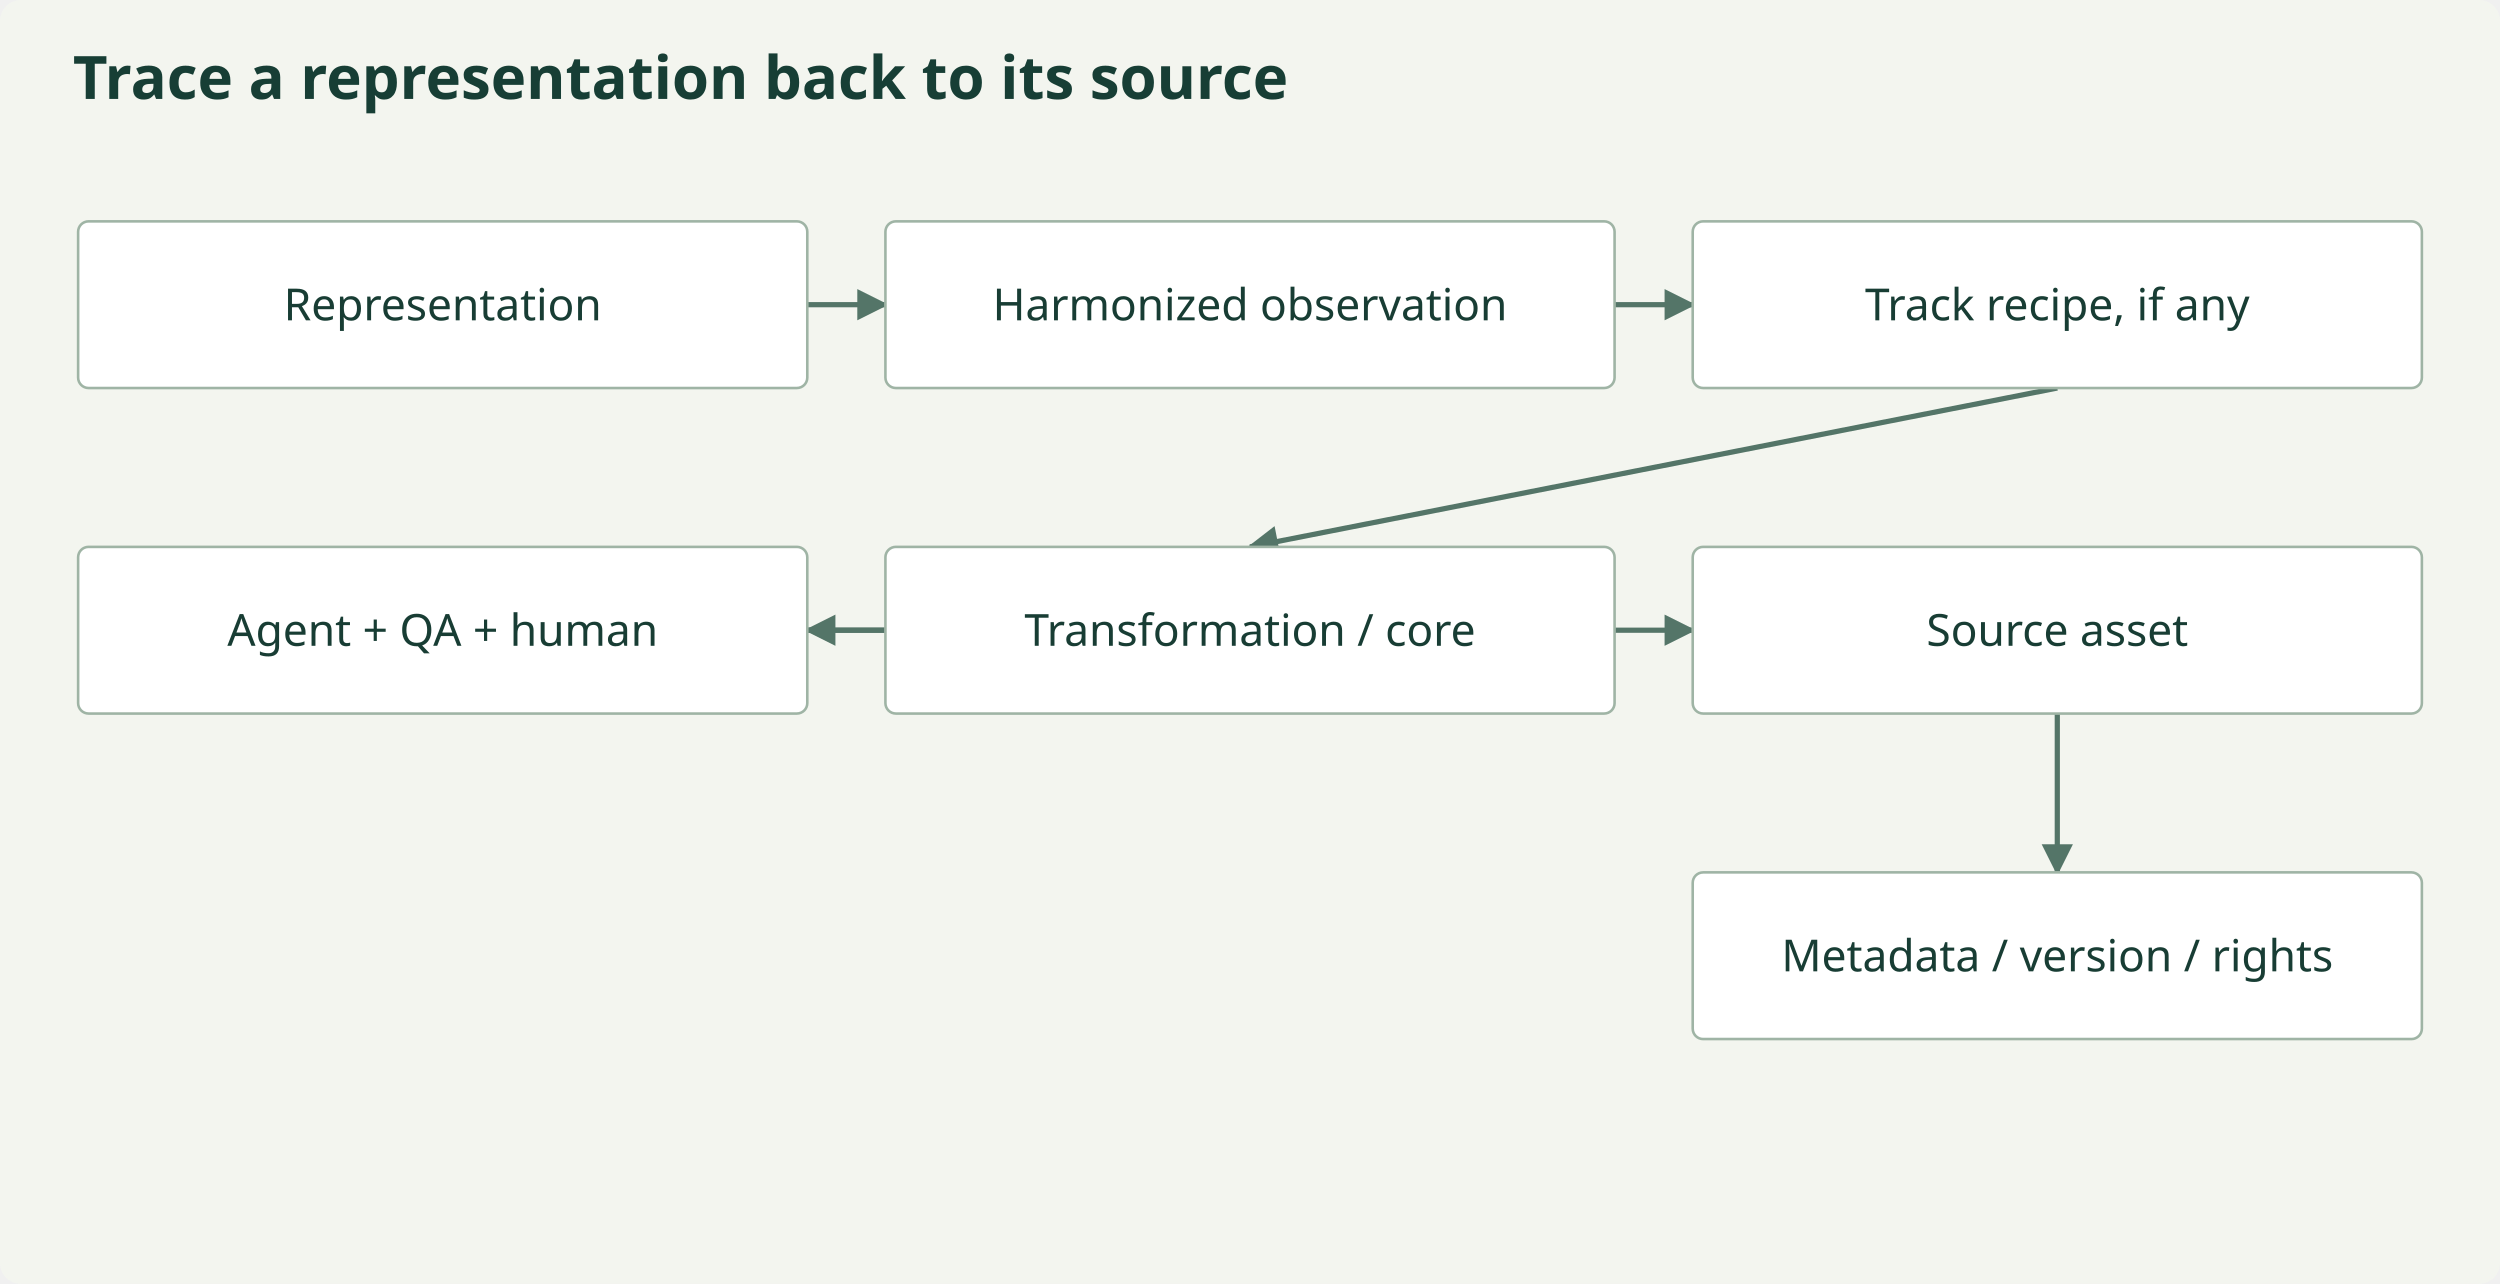
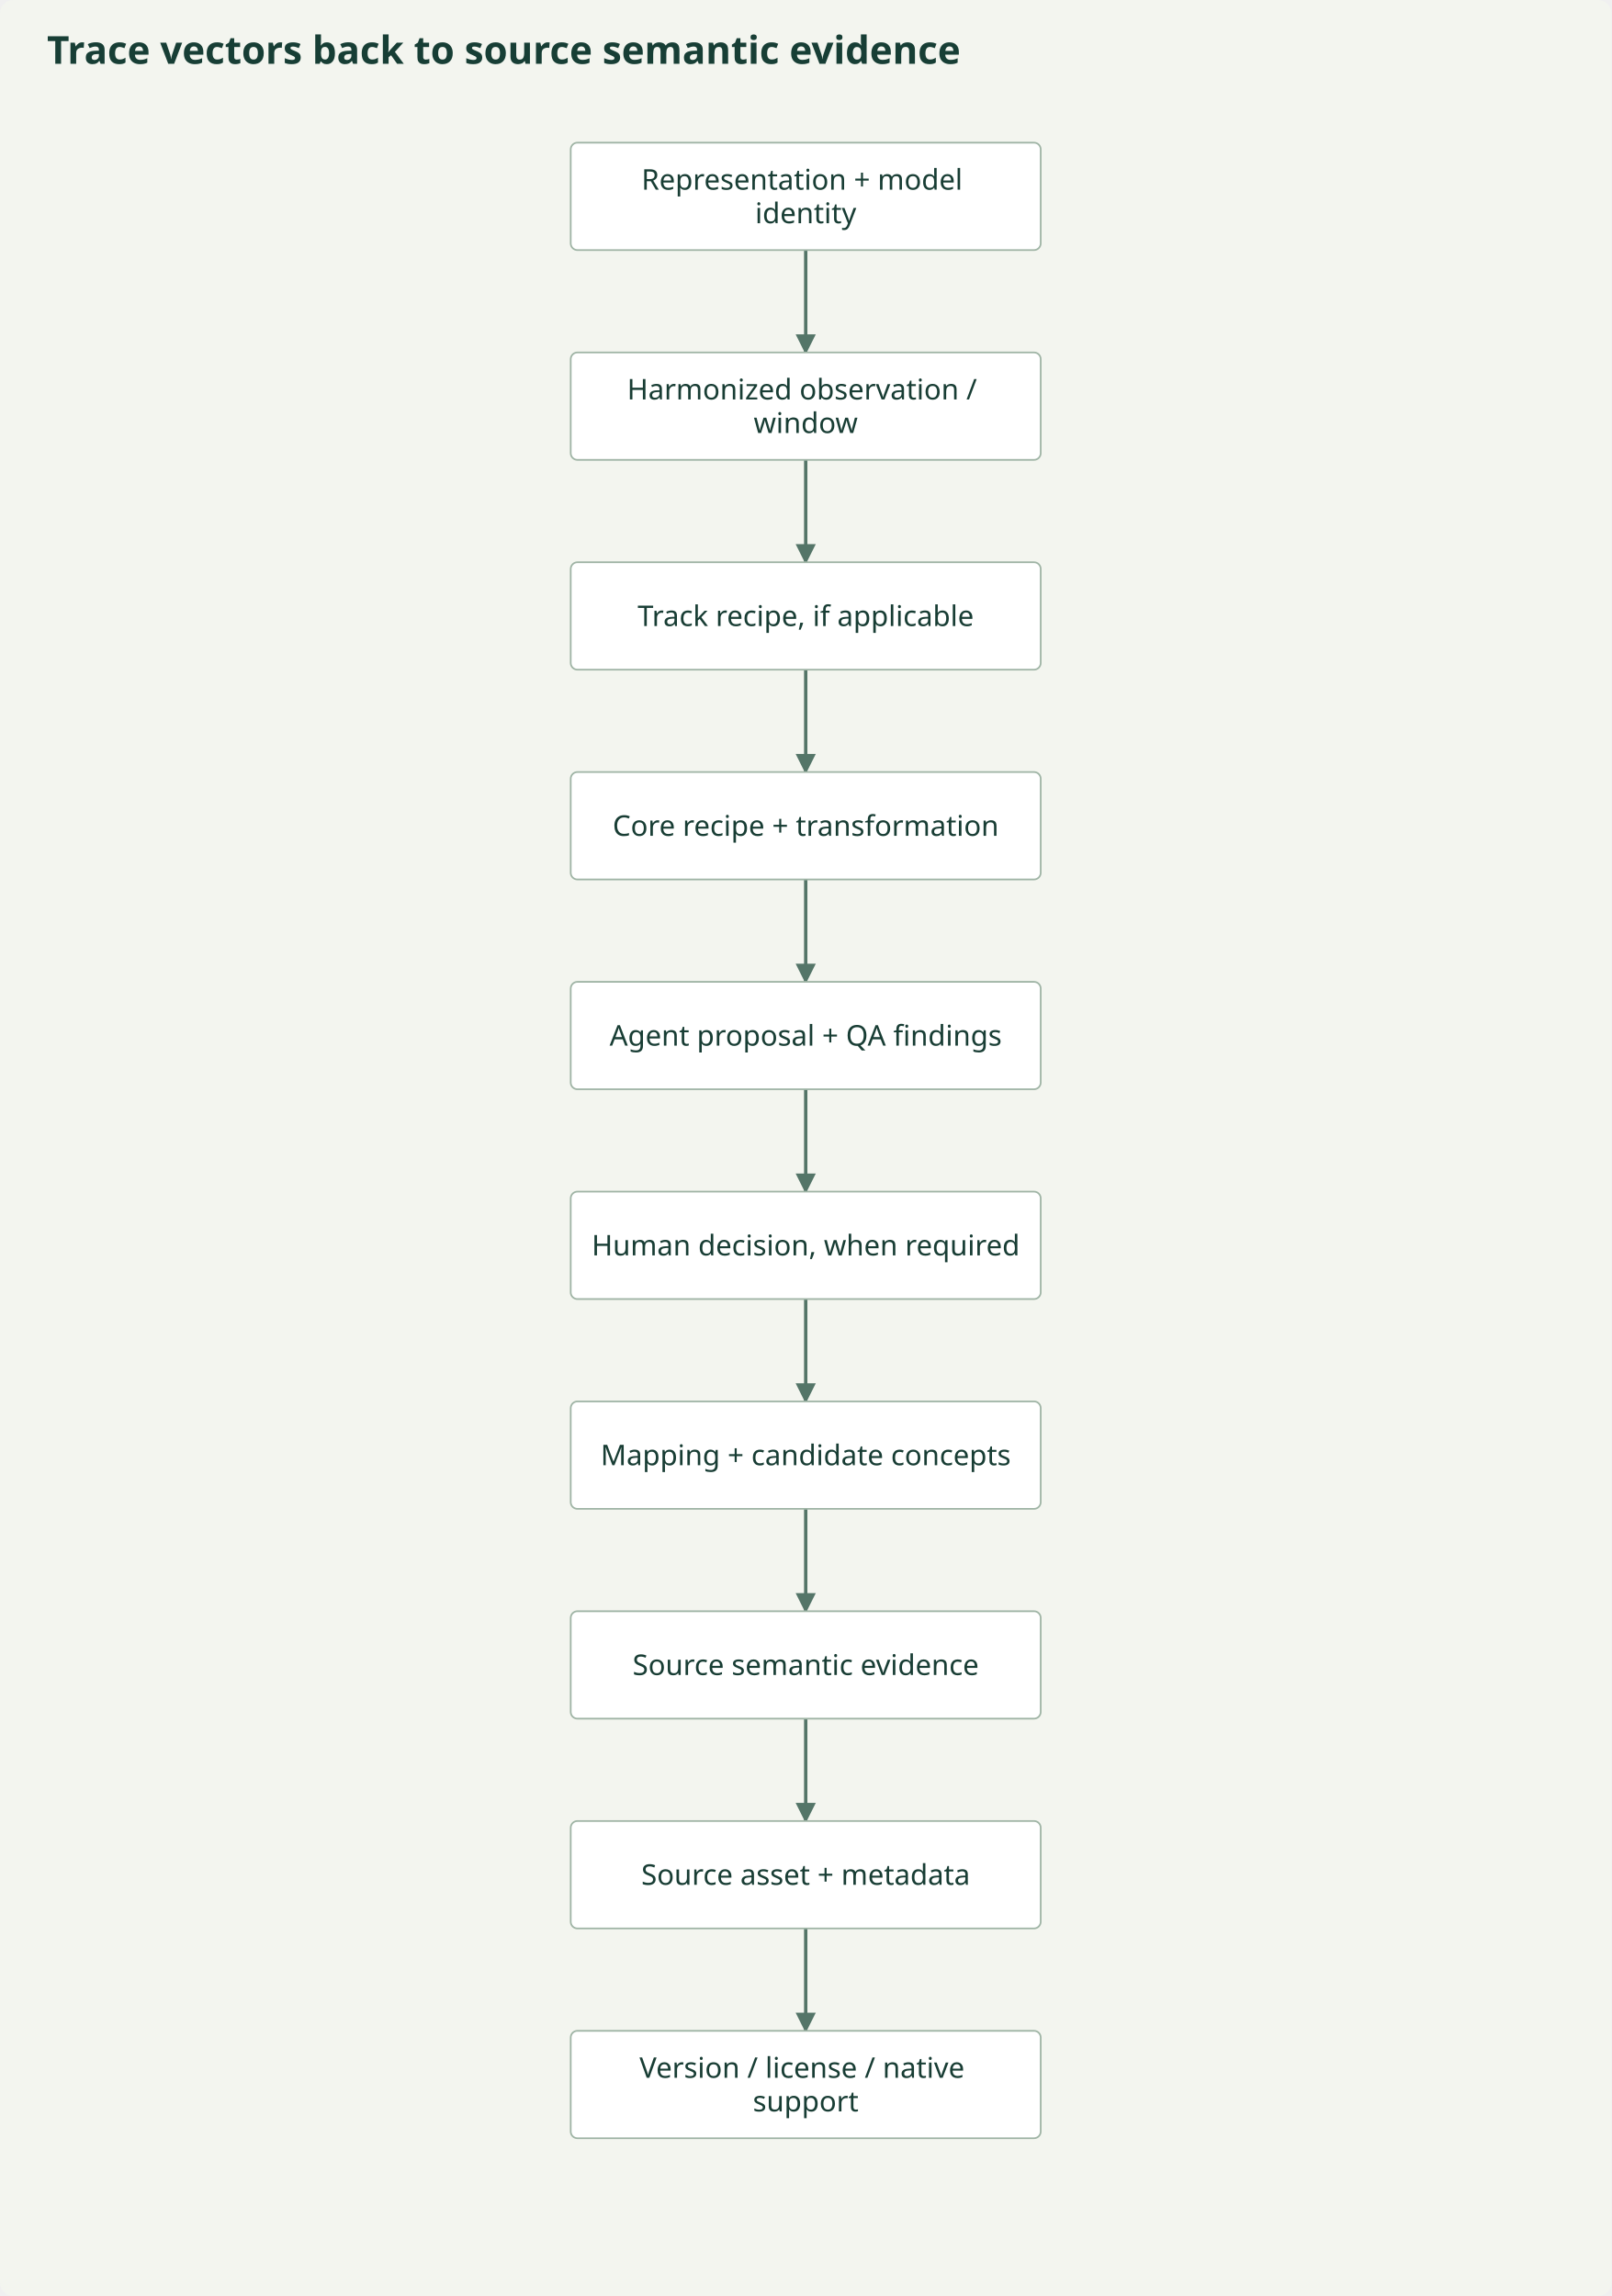
- <svg xmlns="http://www.w3.org/2000/svg" viewBox="0 0 960 493" role="img" aria-labelledby="title desc">
+ <svg xmlns="http://www.w3.org/2000/svg" viewBox="0 0 960 1368" role="img" aria-labelledby="title desc">
  <defs>
    <marker id="arrow" viewBox="0 0 10 10" refX="9" refY="5" markerWidth="6" markerHeight="6" orient="auto-start-reverse">
      <path d="M0 0L10 5L0 10Z" fill="#547568" />
    </marker>
  </defs>
-   <rect width="960" height="493" fill="#f3f5ef" rx="8" />
-   <text x="28" y="38" fill="#173e35" font-family="sans-serif" font-size="23" font-weight="600">Trace a representation back to its source</text>
-   <path d="M310 117 L340 117" fill="none" stroke="#547568" stroke-width="2" marker-end="url(#arrow)" />
-   <path d="M620 117 L650 117" fill="none" stroke="#547568" stroke-width="2" marker-end="url(#arrow)" />
-   <path d="M790 149 L480 210" fill="none" stroke="#547568" stroke-width="2" marker-end="url(#arrow)" />
-   <path d="M340 242 L310 242" fill="none" stroke="#547568" stroke-width="2" marker-end="url(#arrow)" />
-   <path d="M310 242 L650 242" fill="none" stroke="#547568" stroke-width="2" marker-end="url(#arrow)" />
-   <path d="M790 274 L790 335" fill="none" stroke="#547568" stroke-width="2" marker-end="url(#arrow)" />
-   <rect x="30" y="85" width="280" height="64" rx="4" fill="white" stroke="#9fb4a5" />
-   <text x="170" y="123" text-anchor="middle" fill="#183d34" font-family="sans-serif" font-size="17">Representation</text>
+   <rect width="960" height="1368" fill="#f3f5ef" rx="8" />
+   <text x="28" y="38" fill="#173e35" font-family="sans-serif" font-size="23" font-weight="600">Trace vectors back to source semantic evidence</text>
+   <path d="M480 149 L480 210" fill="none" stroke="#547568" stroke-width="2" marker-end="url(#arrow)" />
+   <path d="M480 274 L480 335" fill="none" stroke="#547568" stroke-width="2" marker-end="url(#arrow)" />
+   <path d="M480 399 L480 460" fill="none" stroke="#547568" stroke-width="2" marker-end="url(#arrow)" />
+   <path d="M480 524 L480 585" fill="none" stroke="#547568" stroke-width="2" marker-end="url(#arrow)" />
+   <path d="M480 649 L480 710" fill="none" stroke="#547568" stroke-width="2" marker-end="url(#arrow)" />
+   <path d="M480 774 L480 835" fill="none" stroke="#547568" stroke-width="2" marker-end="url(#arrow)" />
+   <path d="M480 899 L480 960" fill="none" stroke="#547568" stroke-width="2" marker-end="url(#arrow)" />
+   <path d="M480 1024 L480 1085" fill="none" stroke="#547568" stroke-width="2" marker-end="url(#arrow)" />
+   <path d="M480 1149 L480 1210" fill="none" stroke="#547568" stroke-width="2" marker-end="url(#arrow)" />
  <rect x="340" y="85" width="280" height="64" rx="4" fill="white" stroke="#9fb4a5" />
-   <text x="480" y="123" text-anchor="middle" fill="#183d34" font-family="sans-serif" font-size="17">Harmonized observation</text>
-   <rect x="650" y="85" width="280" height="64" rx="4" fill="white" stroke="#9fb4a5" />
-   <text x="790" y="123" text-anchor="middle" fill="#183d34" font-family="sans-serif" font-size="17">Track recipe, if any</text>
-   <rect x="30" y="210" width="280" height="64" rx="4" fill="white" stroke="#9fb4a5" />
-   <text x="170" y="248" text-anchor="middle" fill="#183d34" font-family="sans-serif" font-size="17">Agent + QA + human</text>
+   <text x="480" y="113" text-anchor="middle" fill="#183d34" font-family="sans-serif" font-size="17">
+     <tspan x="480" dy="0">Representation + model</tspan>
+     <tspan x="480" dy="20">identity</tspan>
+   </text>
  <rect x="340" y="210" width="280" height="64" rx="4" fill="white" stroke="#9fb4a5" />
-   <text x="480" y="248" text-anchor="middle" fill="#183d34" font-family="sans-serif" font-size="17">Transformation / core</text>
-   <rect x="650" y="210" width="280" height="64" rx="4" fill="white" stroke="#9fb4a5" />
-   <text x="790" y="248" text-anchor="middle" fill="#183d34" font-family="sans-serif" font-size="17">Source asset</text>
-   <rect x="650" y="335" width="280" height="64" rx="4" fill="white" stroke="#9fb4a5" />
-   <text x="790" y="373" text-anchor="middle" fill="#183d34" font-family="sans-serif" font-size="17">Metadata / version / rights</text>
+   <text x="480" y="238" text-anchor="middle" fill="#183d34" font-family="sans-serif" font-size="17">
+     <tspan x="480" dy="0">Harmonized observation /</tspan>
+     <tspan x="480" dy="20">window</tspan>
+   </text>
+   <rect x="340" y="335" width="280" height="64" rx="4" fill="white" stroke="#9fb4a5" />
+   <text x="480" y="373" text-anchor="middle" fill="#183d34" font-family="sans-serif" font-size="17">
+     <tspan x="480" dy="0">Track recipe, if applicable</tspan>
+   </text>
+   <rect x="340" y="460" width="280" height="64" rx="4" fill="white" stroke="#9fb4a5" />
+   <text x="480" y="498" text-anchor="middle" fill="#183d34" font-family="sans-serif" font-size="17">
+     <tspan x="480" dy="0">Core recipe + transformation</tspan>
+   </text>
+   <rect x="340" y="585" width="280" height="64" rx="4" fill="white" stroke="#9fb4a5" />
+   <text x="480" y="623" text-anchor="middle" fill="#183d34" font-family="sans-serif" font-size="17">
+     <tspan x="480" dy="0">Agent proposal + QA findings</tspan>
+   </text>
+   <rect x="340" y="710" width="280" height="64" rx="4" fill="white" stroke="#9fb4a5" />
+   <text x="480" y="748" text-anchor="middle" fill="#183d34" font-family="sans-serif" font-size="17">
+     <tspan x="480" dy="0">Human decision, when required</tspan>
+   </text>
+   <rect x="340" y="835" width="280" height="64" rx="4" fill="white" stroke="#9fb4a5" />
+   <text x="480" y="873" text-anchor="middle" fill="#183d34" font-family="sans-serif" font-size="17">
+     <tspan x="480" dy="0">Mapping + candidate concepts</tspan>
+   </text>
+   <rect x="340" y="960" width="280" height="64" rx="4" fill="white" stroke="#9fb4a5" />
+   <text x="480" y="998" text-anchor="middle" fill="#183d34" font-family="sans-serif" font-size="17">
+     <tspan x="480" dy="0">Source semantic evidence</tspan>
+   </text>
+   <rect x="340" y="1085" width="280" height="64" rx="4" fill="white" stroke="#9fb4a5" />
+   <text x="480" y="1123" text-anchor="middle" fill="#183d34" font-family="sans-serif" font-size="17">
+     <tspan x="480" dy="0">Source asset + metadata</tspan>
+   </text>
+   <rect x="340" y="1210" width="280" height="64" rx="4" fill="white" stroke="#9fb4a5" />
+   <text x="480" y="1238" text-anchor="middle" fill="#183d34" font-family="sans-serif" font-size="17">
+     <tspan x="480" dy="0">Version / license / native</tspan>
+     <tspan x="480" dy="20">support</tspan>
+   </text>
</svg>
